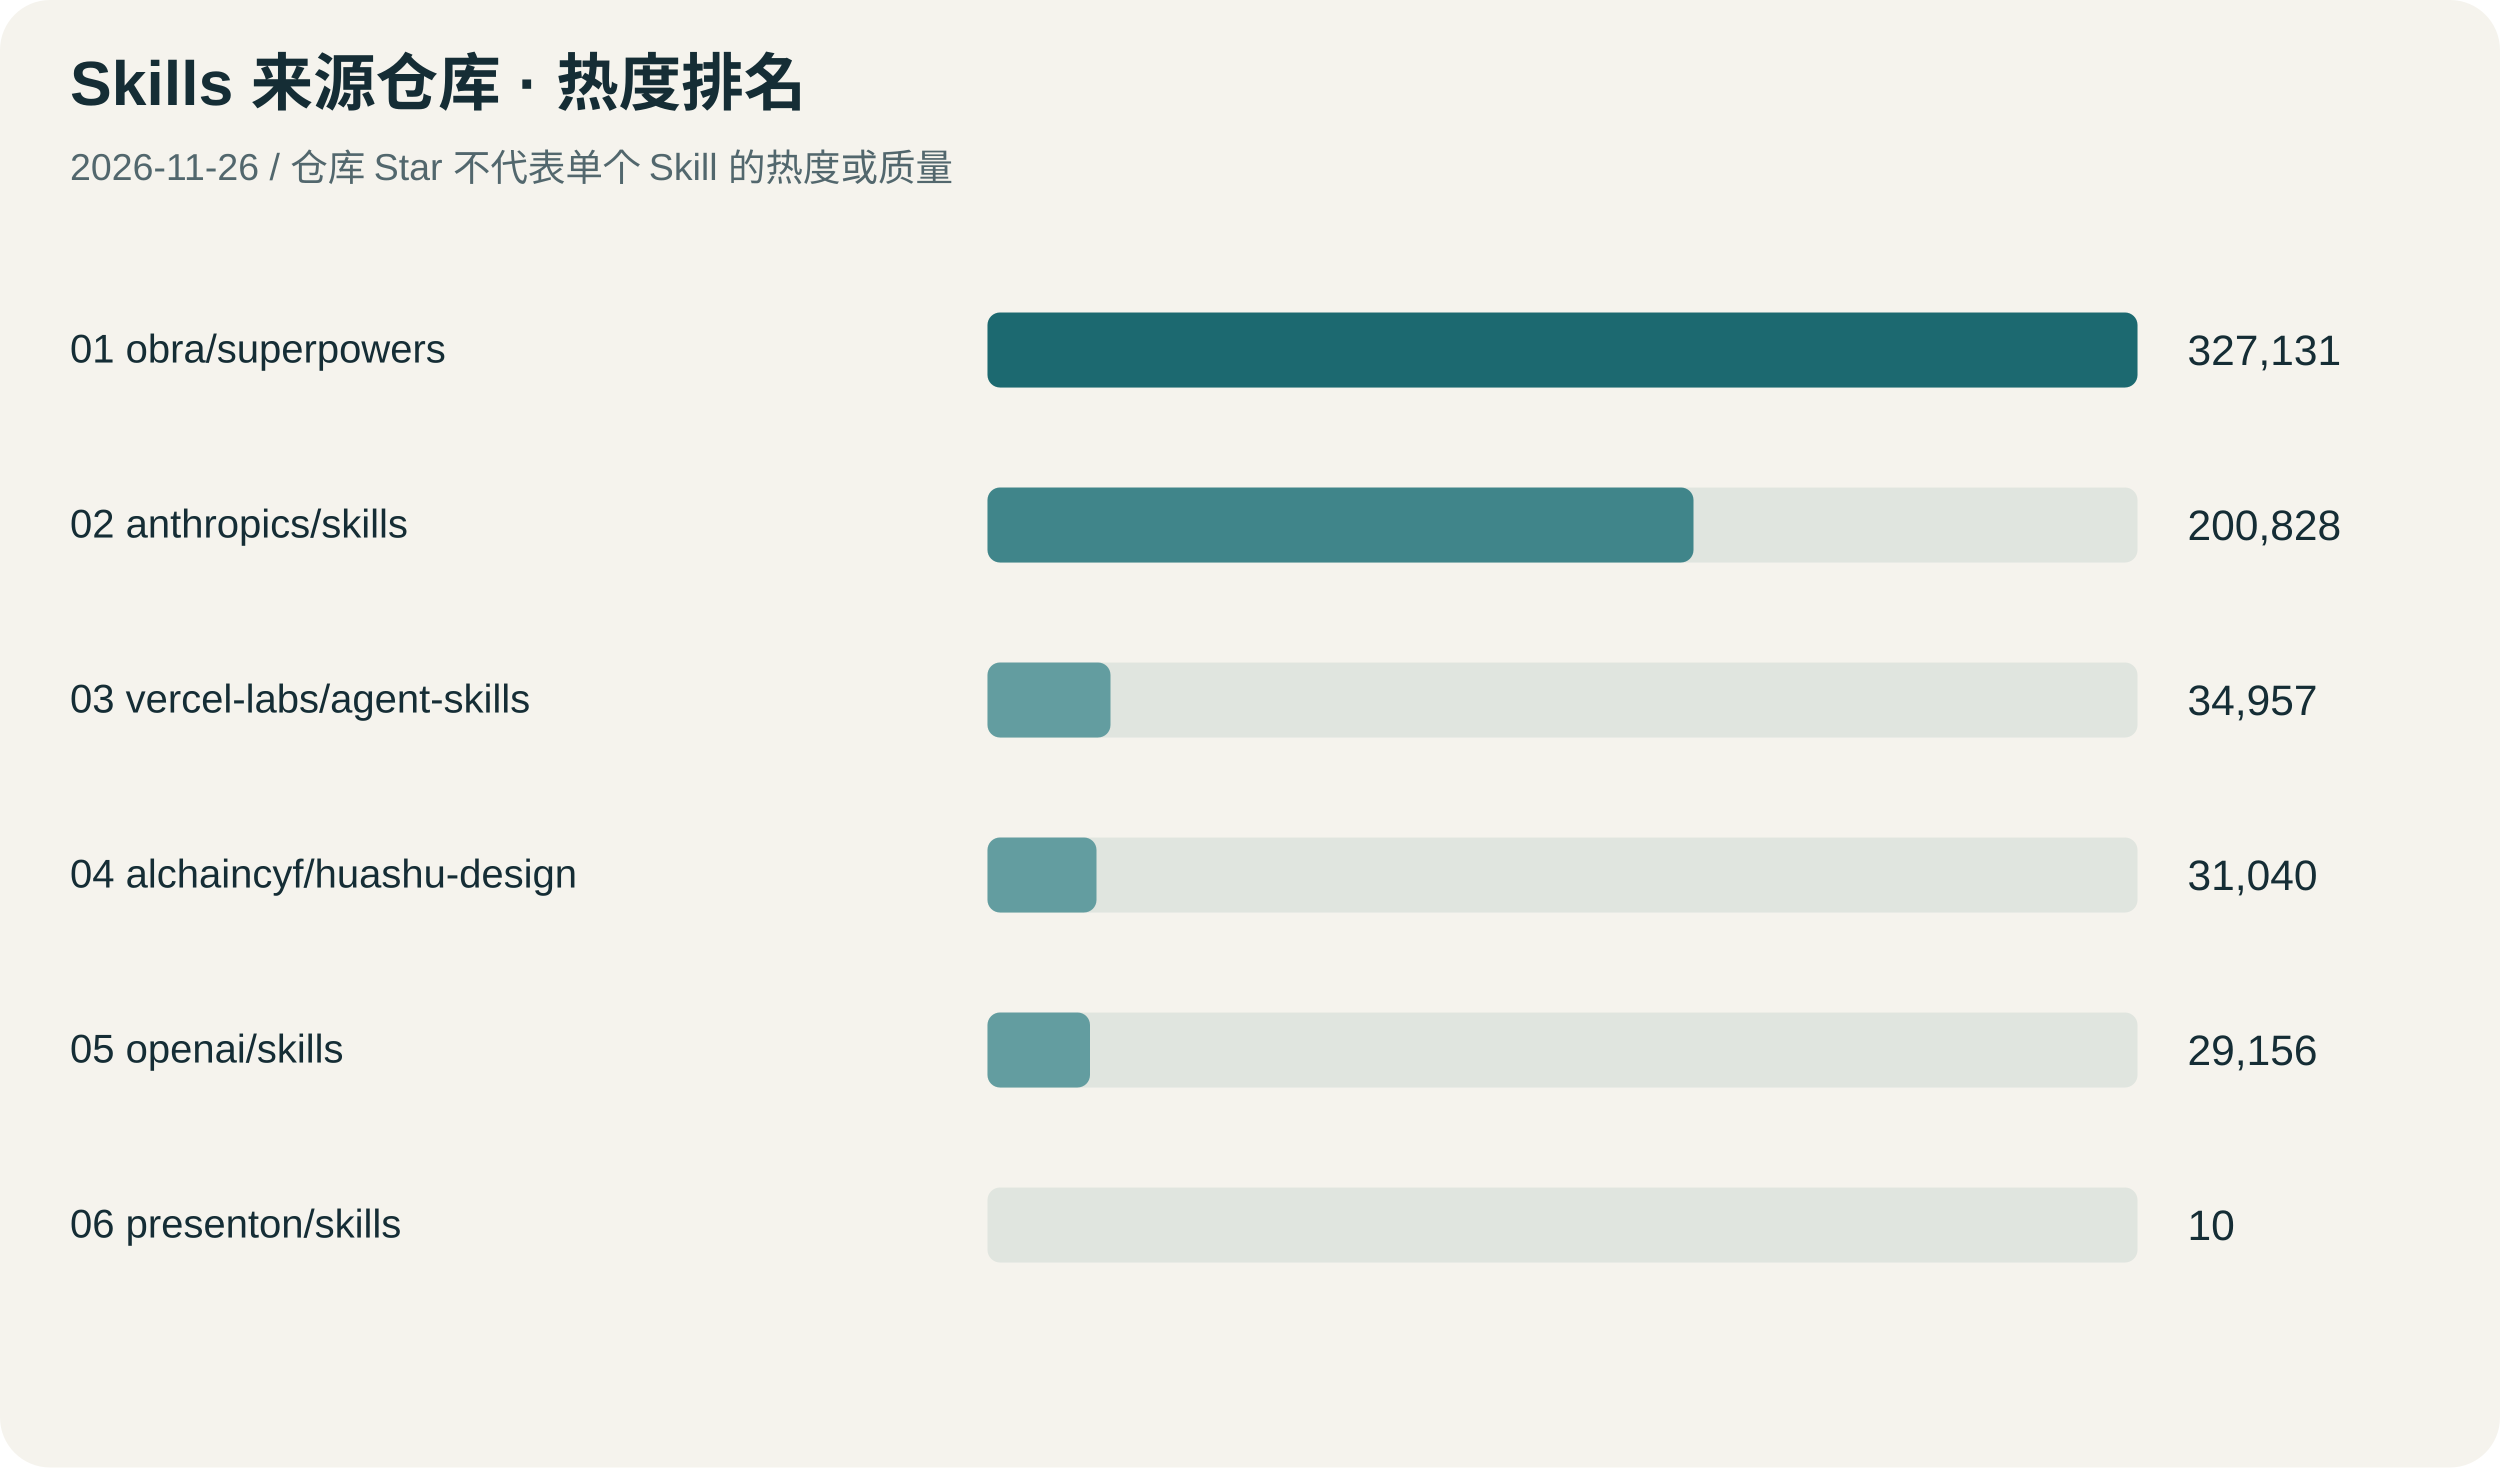
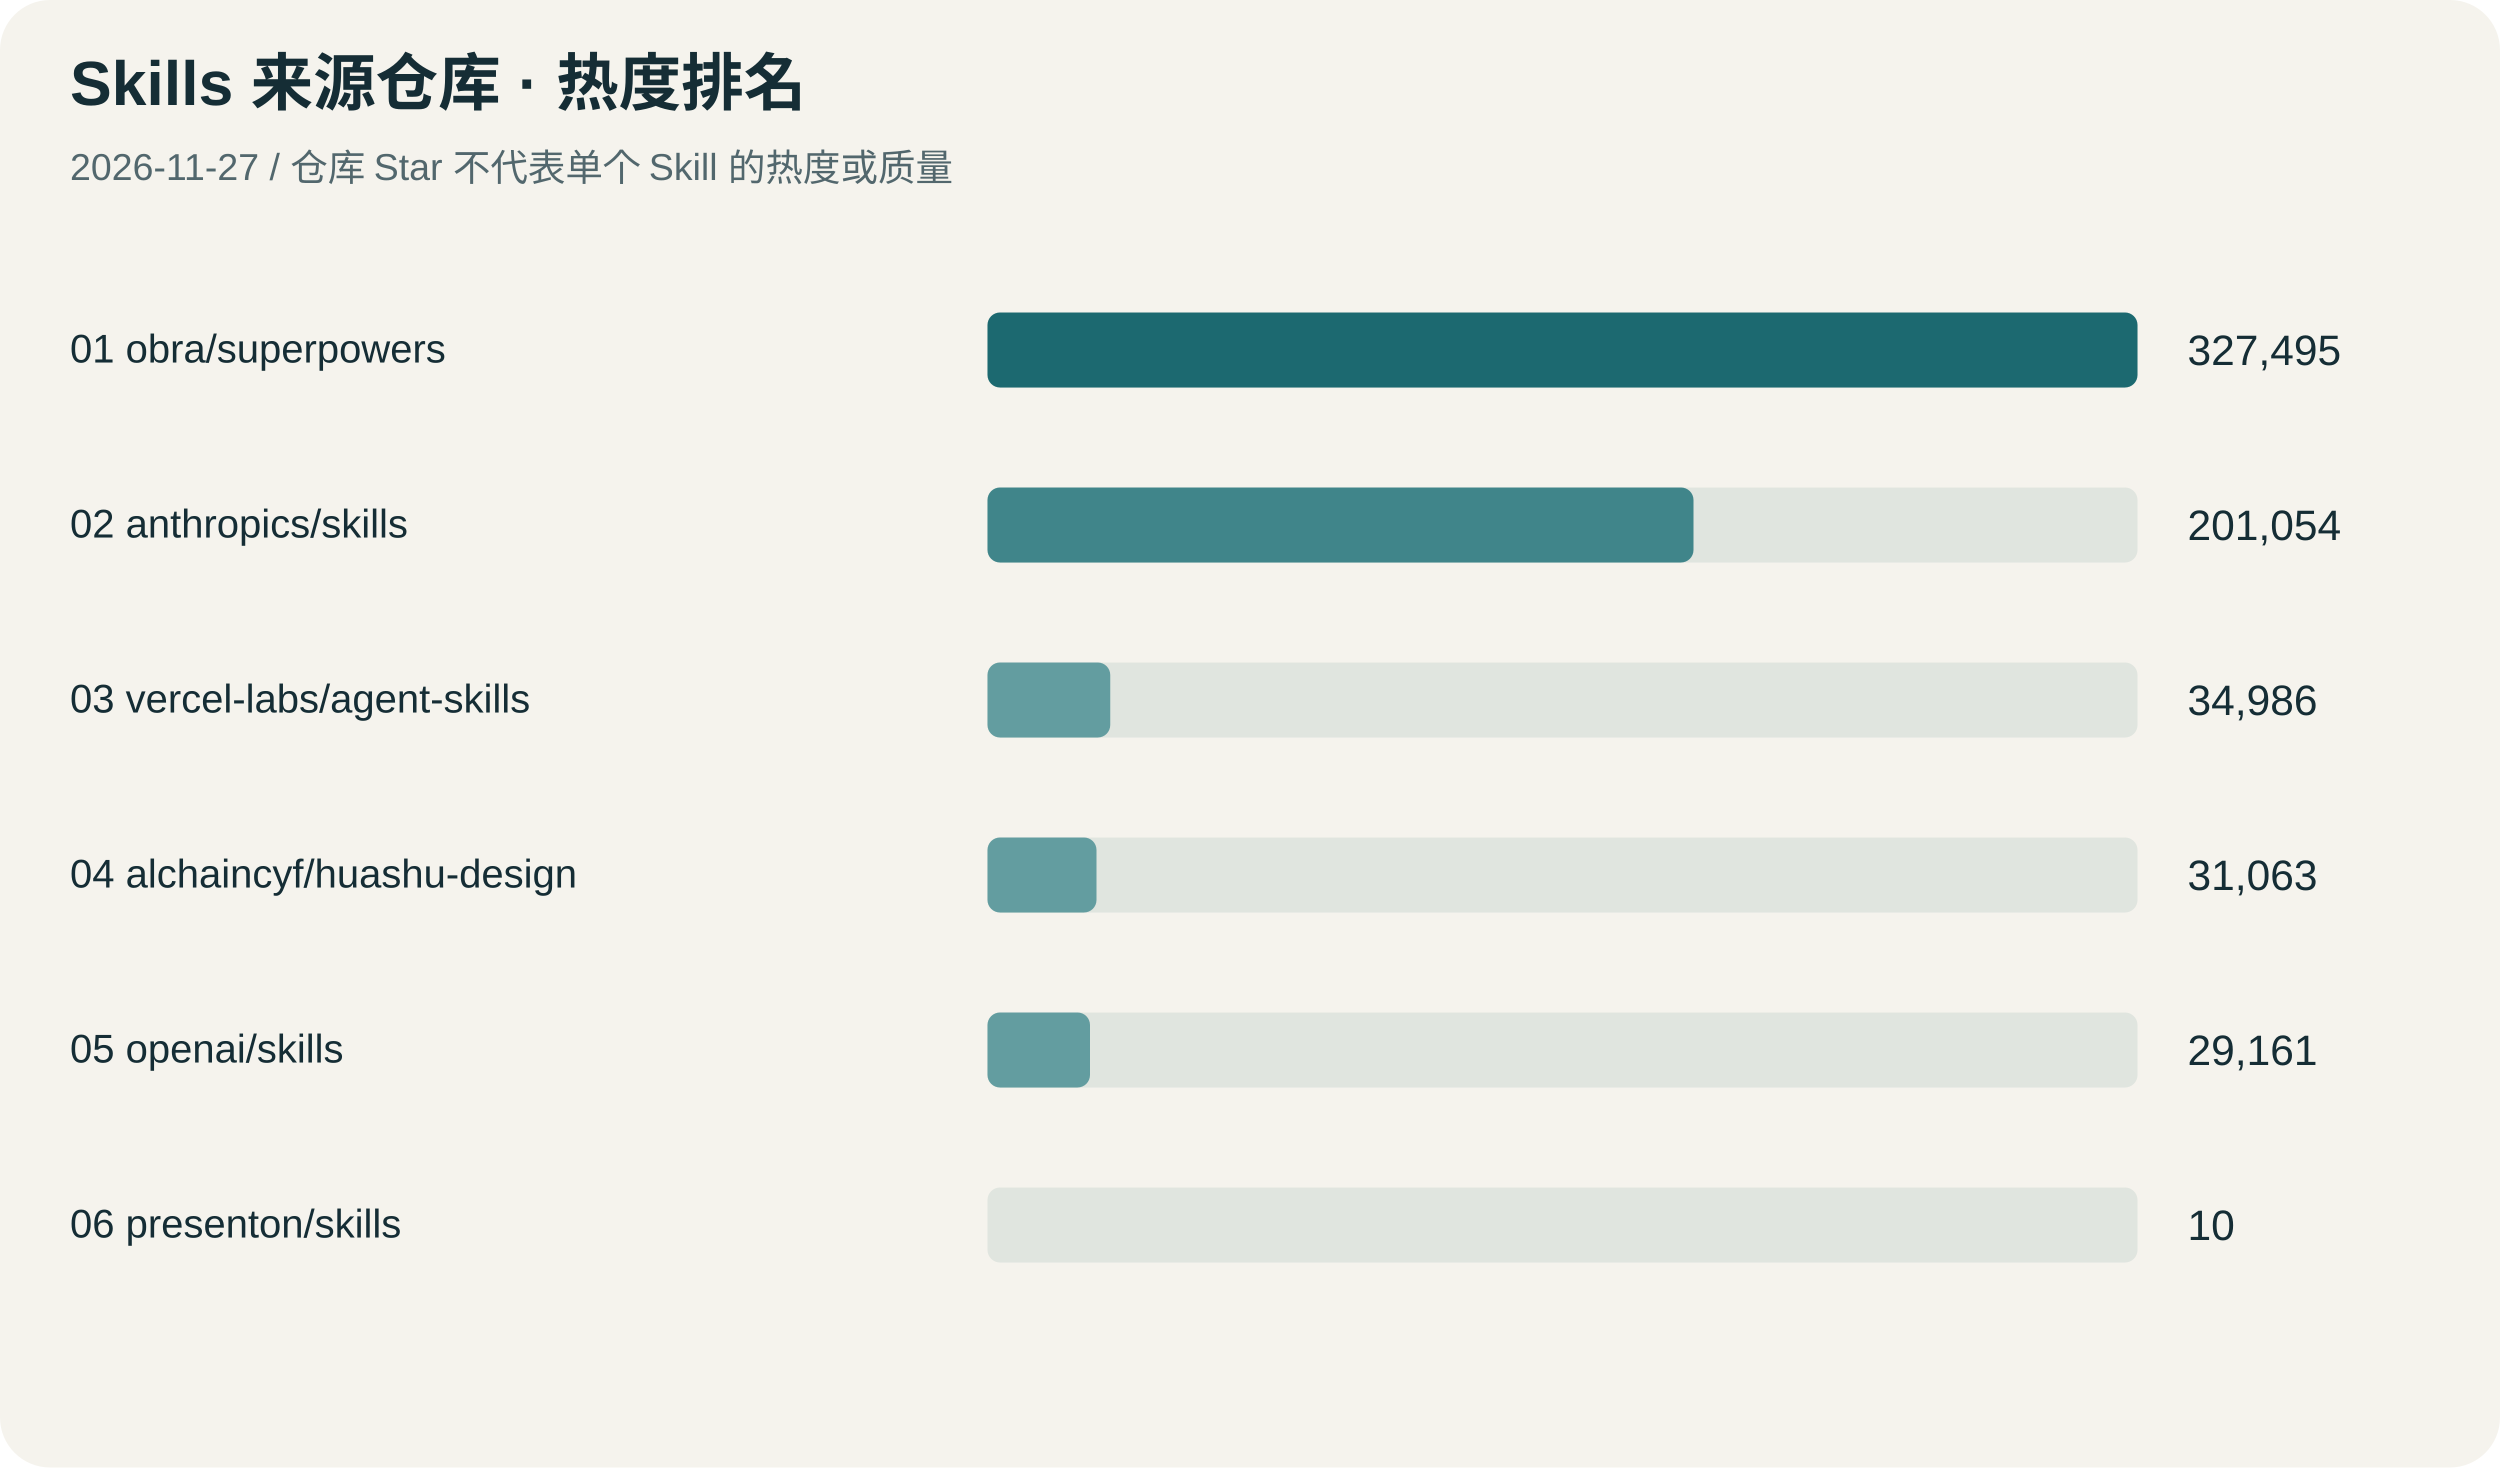
<svg xmlns="http://www.w3.org/2000/svg" viewBox="0 0 1000 587" role="img" aria-labelledby="title desc">
  <rect width="100%" height="100%" rx="20" fill="#f5f3ed" />
  <g font-family="Segoe UI,Microsoft YaHei,Arial,sans-serif" fill="#152d35">
    <text x="28" y="42" font-size="25" font-weight="700">Skills 来源仓库 · 热度排名</text>
-     <text x="28" y="72" font-size="15" fill="#52676d">2026-11-26 / 仓库 Star 不代表单个 Skill 的热度或质量</text>
+     <text x="28" y="72" font-size="15" fill="#52676d">2026-11-27 / 仓库 Star 不代表单个 Skill 的热度或质量</text>
    <text x="28" y="145" font-size="16">01  obra/superpowers</text>
    <rect x="395" y="125" width="460" height="30" rx="5" fill="#e0e5df" />
    <rect x="395" y="125" width="460.0" height="30" rx="5" fill="#1c6970" />
-     <text x="875" y="146" font-size="17">327,131</text>
+     <text x="875" y="146" font-size="17">327,495</text>
    <text x="28" y="215" font-size="16">02  anthropics/skills</text>
    <rect x="395" y="195" width="460" height="30" rx="5" fill="#e0e5df" />
    <rect x="395" y="195" width="282.4" height="30" rx="5" fill="#40858a" />
-     <text x="875" y="216" font-size="17">200,828</text>
+     <text x="875" y="216" font-size="17">201,054</text>
    <text x="28" y="285" font-size="16">03  vercel-labs/agent-skills</text>
    <rect x="395" y="265" width="460" height="30" rx="5" fill="#e0e5df" />
-     <rect x="395" y="265" width="49.2" height="30" rx="5" fill="#639da0" />
-     <text x="875" y="286" font-size="17">34,957</text>
+     <rect x="395" y="265" width="49.1" height="30" rx="5" fill="#639da0" />
+     <text x="875" y="286" font-size="17">34,986</text>
    <text x="28" y="355" font-size="16">04  alchaincyf/huashu-design</text>
    <rect x="395" y="335" width="460" height="30" rx="5" fill="#e0e5df" />
    <rect x="395" y="335" width="43.6" height="30" rx="5" fill="#639da0" />
-     <text x="875" y="356" font-size="17">31,040</text>
+     <text x="875" y="356" font-size="17">31,063</text>
    <text x="28" y="425" font-size="16">05  openai/skills</text>
    <rect x="395" y="405" width="460" height="30" rx="5" fill="#e0e5df" />
    <rect x="395" y="405" width="41.0" height="30" rx="5" fill="#639da0" />
-     <text x="875" y="426" font-size="17">29,156</text>
+     <text x="875" y="426" font-size="17">29,161</text>
    <text x="28" y="495" font-size="16">06  presenton/skills</text>
    <rect x="395" y="475" width="460" height="30" rx="5" fill="#e0e5df" />
    <rect x="395" y="475" width="0.0" height="30" rx="5" fill="#639da0" />
    <text x="875" y="496" font-size="17">10</text>
  </g>
</svg>
